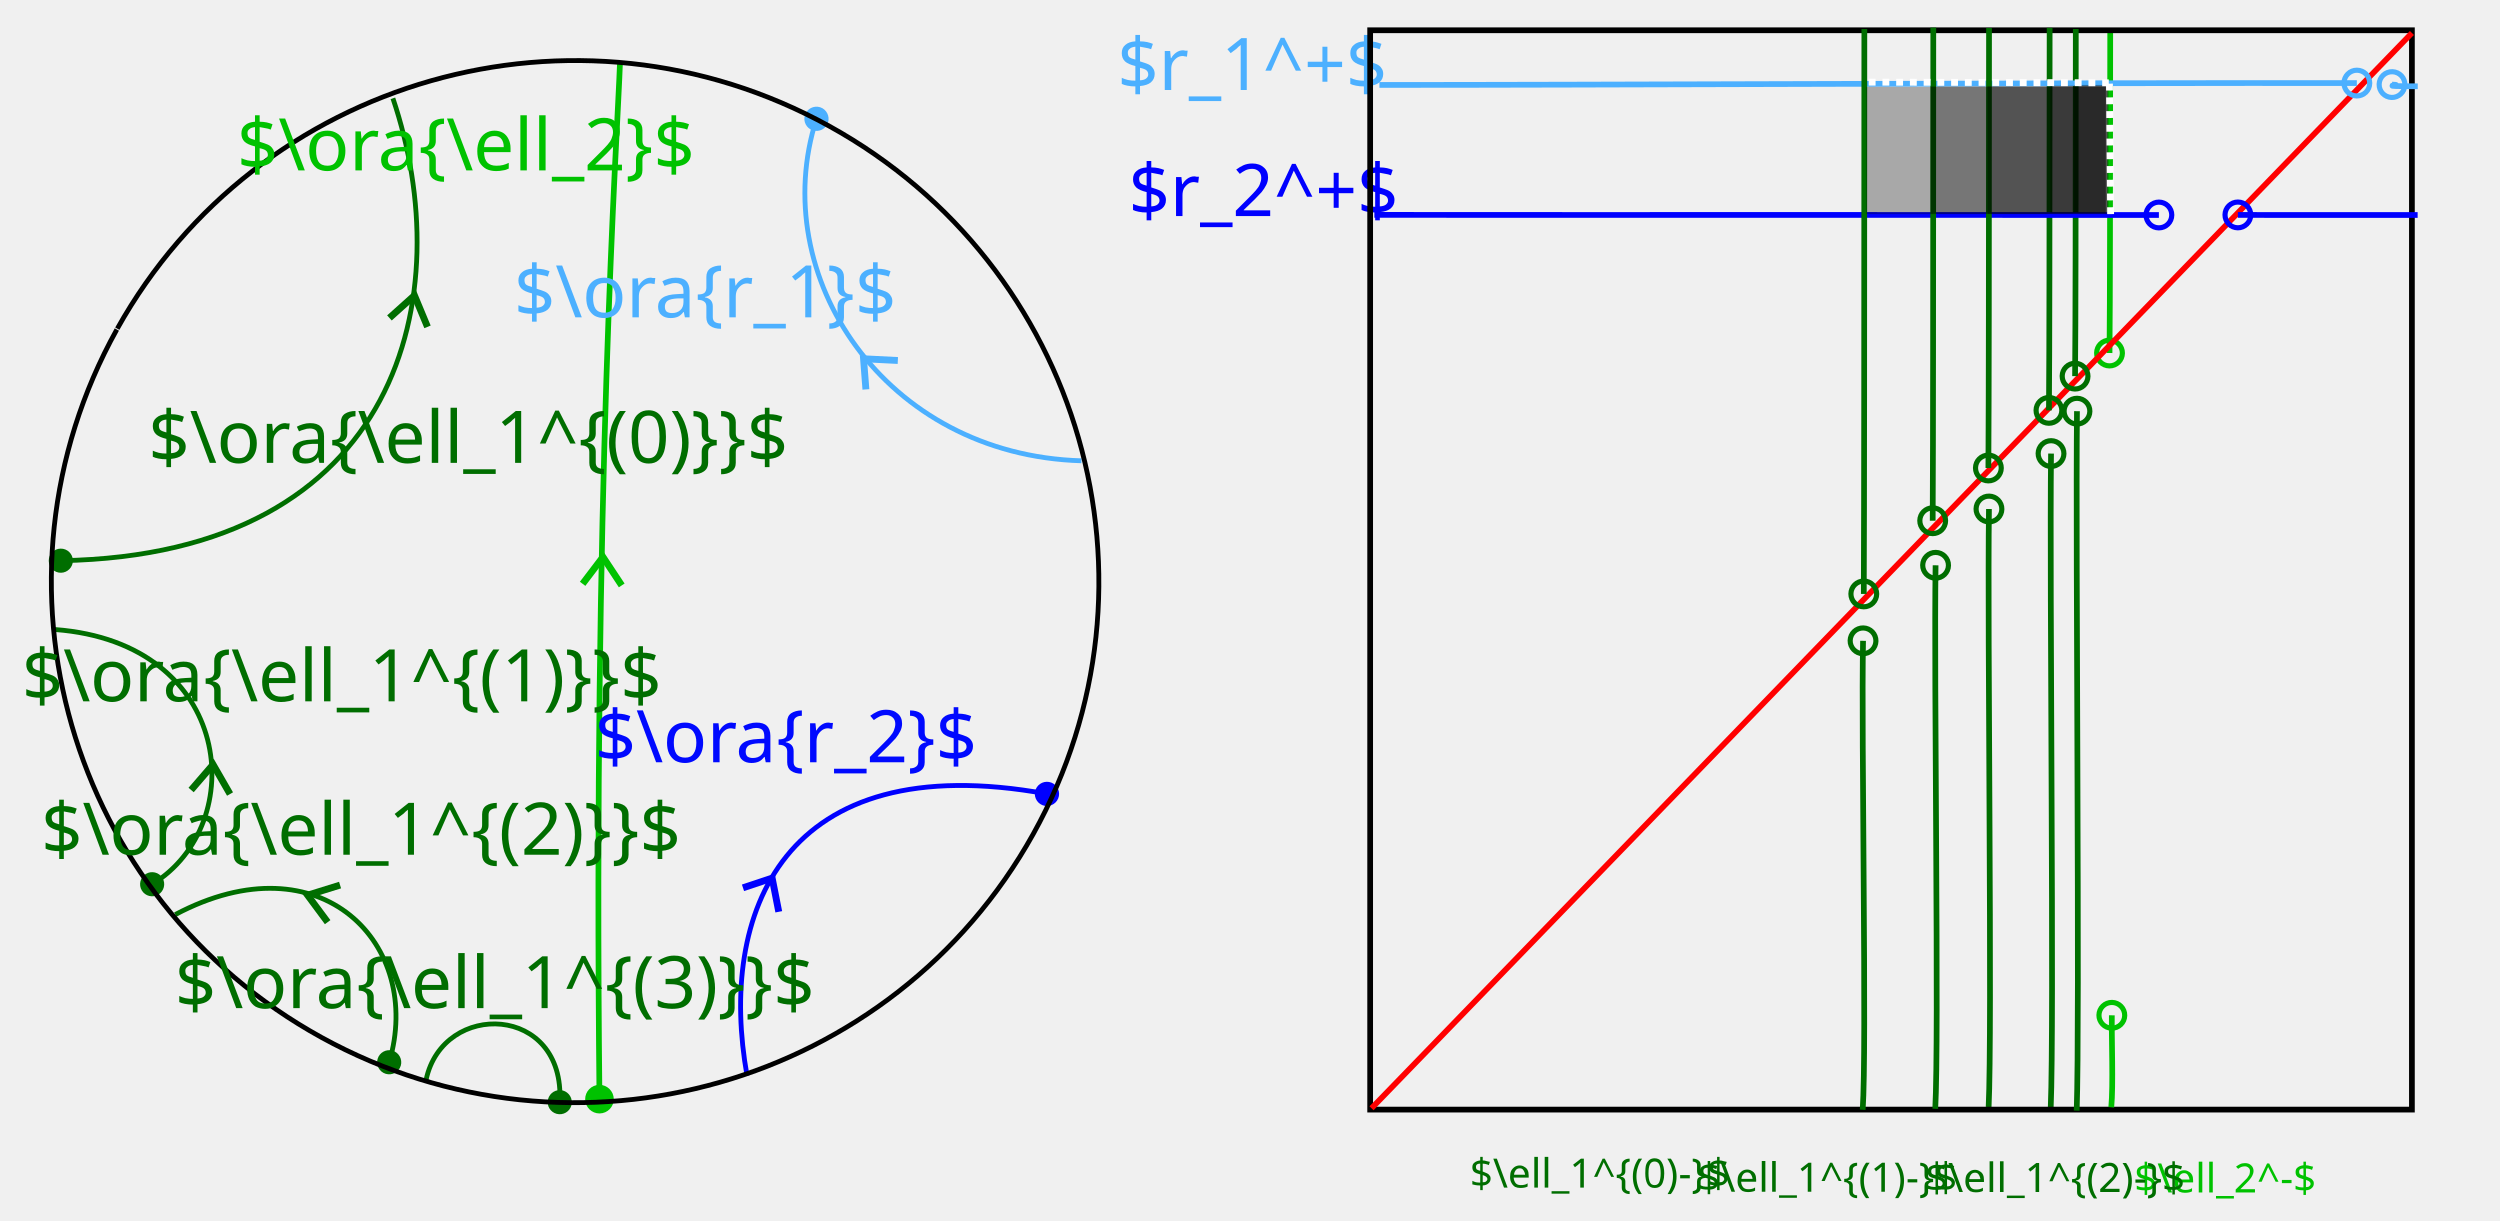
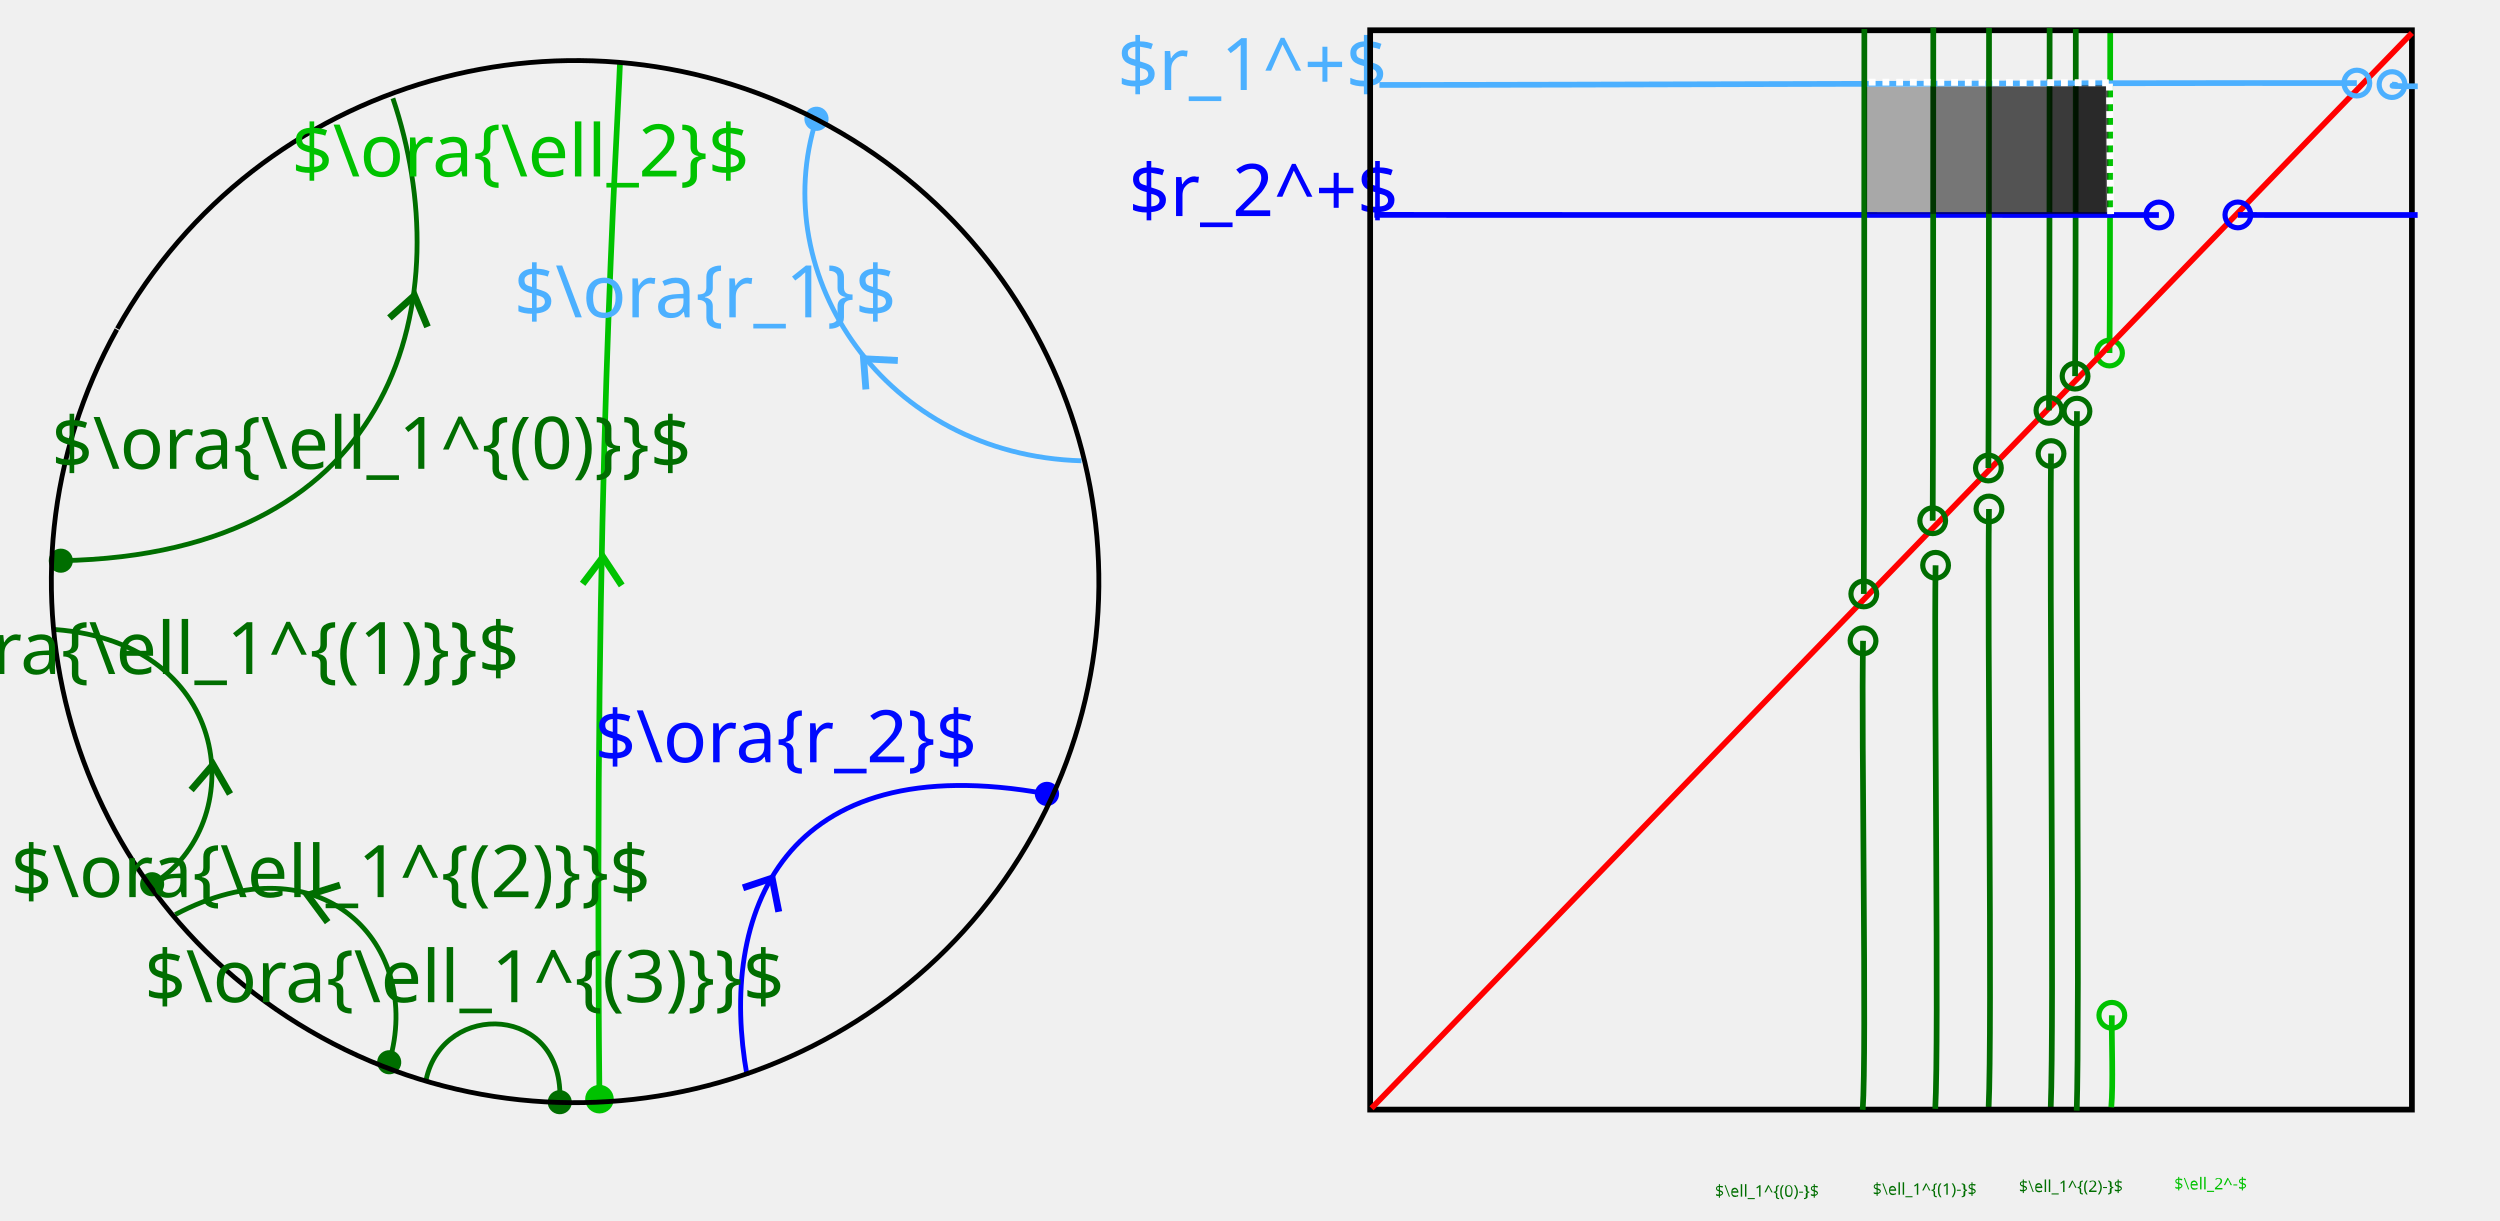
<svg xmlns="http://www.w3.org/2000/svg" width="4.3in" height="2.1in" viewBox="0 0 109.22 53.34" version="1.1" id="svg1">
  <defs id="defs1">
    <clipPath clipPathUnits="userSpaceOnUse" id="clipPath52">
      <path id="path52" style="stroke-width:0.1;stroke-linecap:square;paint-order:markers fill stroke;stop-color:#000000" d="m -880.828,-187.298 h 1640.84 v 73.282 h -1640.84 z" />
    </clipPath>
    <rect x="644.477" y="100.005" width="63.64" height="68.69" id="rect4" />
    <rect x="644.477" y="100.005" width="63.64" height="68.69" id="rect4-5" />
    <rect x="644.477" y="100.005" width="63.64" height="68.69" id="rect4-5-6" />
    <rect x="644.477" y="100.005" width="63.64" height="68.69" id="rect4-5-6-1" />
    <rect x="644.477" y="100.005" width="63.64" height="68.69" id="rect4-5-6-1-0" />
    <rect x="644.477" y="100.005" width="63.64" height="68.69" id="rect4-9" />
    <rect x="644.477" y="100.005" width="63.64" height="68.69" id="rect4-5-6-9" />
    <rect x="644.477" y="100.005" width="63.64" height="68.69" id="rect4-5-6-1-0-8" />
    <marker style="overflow:visible" id="ColoredDot-0" refX="0" refY="0" orient="auto" markerWidth="1" markerHeight="1" viewBox="0 0 1 1" preserveAspectRatio="xMidYMid">
      <path transform="scale(0.45)" style="fill:context-fill;fill-rule:evenodd;stroke:context-stroke;stroke-width:2" d="M 5,0 C 5,2.76 2.76,5 0,5 -2.76,5 -5,2.76 -5,0 c 0,-2.76 2.3,-5 5,-5 2.76,0 5,2.24 5,5 z" id="path20-1" />
    </marker>
    <marker style="overflow:visible" id="marker4-6-8-9-7-7" refX="0" refY="0" orient="auto-start-reverse" markerWidth="1" markerHeight="1" viewBox="0 0 1 1" preserveAspectRatio="xMidYMid">
      <path transform="scale(0.7)" d="M -2,-4 9,0 -2,4 c 2,-2.33 2,-5.66 0,-8 z" style="fill:context-stroke;fill-rule:evenodd;stroke:none" id="path4-9-0-6-7-8" />
    </marker>
    <marker style="overflow:visible" id="ColoredDot-77-1-5" refX="0" refY="0" orient="auto" markerWidth="1" markerHeight="1" viewBox="0 0 1 1" preserveAspectRatio="xMidYMid">
      <path transform="scale(0.45)" style="fill:context-fill;fill-rule:evenodd;stroke:context-stroke;stroke-width:2" d="M 5,0 C 5,2.76 2.76,5 0,5 -2.76,5 -5,2.76 -5,0 c 0,-2.76 2.3,-5 5,-5 2.76,0 5,2.24 5,5 z" id="path20-9-6-6" />
    </marker>
    <marker style="overflow:visible" id="marker4-6-8-6-3" refX="0" refY="0" orient="auto-start-reverse" markerWidth="1" markerHeight="1" viewBox="0 0 1 1" preserveAspectRatio="xMidYMid">
      <path transform="scale(0.7)" d="M -2,-4 9,0 -2,4 c 2,-2.33 2,-5.66 0,-8 z" style="fill:context-stroke;fill-rule:evenodd;stroke:none" id="path4-9-0-3-7" />
    </marker>
    <marker style="overflow:visible" id="ColoredDot-6-5" refX="0" refY="0" orient="auto" markerWidth="1" markerHeight="1" viewBox="0 0 1 1" preserveAspectRatio="xMidYMid">
      <path transform="scale(0.45)" style="fill:context-fill;fill-rule:evenodd;stroke:context-stroke;stroke-width:2" d="M 5,0 C 5,2.76 2.76,5 0,5 -2.76,5 -5,2.76 -5,0 c 0,-2.76 2.3,-5 5,-5 2.76,0 5,2.24 5,5 z" id="path20-7-3" />
    </marker>
    <marker style="overflow:visible" id="marker4" refX="0" refY="0" orient="auto" markerWidth="1" markerHeight="1" viewBox="0 0 1 1" preserveAspectRatio="xMidYMid">
      <path transform="scale(0.45)" style="fill:context-fill;fill-rule:evenodd;stroke:context-stroke;stroke-width:2" d="M 5,0 C 5,2.76 2.76,5 0,5 -2.76,5 -5,2.76 -5,0 c 0,-2.76 2.3,-5 5,-5 2.76,0 5,2.24 5,5 z" id="path4" />
    </marker>
    <marker style="overflow:visible" id="marker4-6-8-9-7-8" refX="0" refY="0" orient="auto-start-reverse" markerWidth="1" markerHeight="1" viewBox="0 0 1 1" preserveAspectRatio="xMidYMid">
      <path transform="scale(0.7)" d="M -2,-4 9,0 -2,4 c 2,-2.33 2,-5.66 0,-8 z" style="fill:context-stroke;fill-rule:evenodd;stroke:none" id="path4-9-0-6-7-9" />
    </marker>
    <marker style="overflow:visible" id="ColoredDot-77-1-1" refX="0" refY="0" orient="auto" markerWidth="1" markerHeight="1" viewBox="0 0 1 1" preserveAspectRatio="xMidYMid">
      <path transform="scale(0.45)" style="fill:context-fill;fill-rule:evenodd;stroke:context-stroke;stroke-width:2" d="M 5,0 C 5,2.76 2.76,5 0,5 -2.76,5 -5,2.76 -5,0 c 0,-2.76 2.3,-5 5,-5 2.76,0 5,2.24 5,5 z" id="path20-9-6-5" />
    </marker>
    <marker style="overflow:visible" id="marker4-6-8-0" refX="0" refY="0" orient="auto-start-reverse" markerWidth="1" markerHeight="1" viewBox="0 0 1 1" preserveAspectRatio="xMidYMid">
      <path transform="scale(0.7)" d="M -2,-4 9,0 -2,4 c 2,-2.33 2,-5.66 0,-8 z" style="fill:context-stroke;fill-rule:evenodd;stroke:none" id="path4-9-0-1" />
    </marker>
    <marker style="overflow:visible" id="Dot" refX="0" refY="0" orient="auto" markerWidth="1" markerHeight="1" viewBox="0 0 1 1" preserveAspectRatio="xMidYMid">
      <path transform="scale(0.5)" style="fill:context-stroke;fill-rule:evenodd;stroke:none" d="M 5,0 C 5,2.76 2.76,5 0,5 -2.76,5 -5,2.76 -5,0 c 0,-2.76 2.3,-5 5,-5 2.76,0 5,2.24 5,5 z" id="path17" />
    </marker>
    <marker style="overflow:visible" id="marker4-6" refX="0" refY="0" orient="auto-start-reverse" markerWidth="1" markerHeight="1" viewBox="0 0 1 1" preserveAspectRatio="xMidYMid">
      <path transform="scale(0.7)" d="M -2,-4 9,0 -2,4 c 2,-2.33 2,-5.66 0,-8 z" style="fill:context-stroke;fill-rule:evenodd;stroke:none" id="path4-9" />
    </marker>
    <marker style="overflow:visible" id="marker4-6-8-9-8" refX="0" refY="0" orient="auto-start-reverse" markerWidth="1" markerHeight="1" viewBox="0 0 1 1" preserveAspectRatio="xMidYMid">
      <path transform="scale(0.7)" d="M -2,-4 9,0 -2,4 c 2,-2.33 2,-5.66 0,-8 z" style="fill:context-stroke;fill-rule:evenodd;stroke:none" id="path4-9-0-6-76" />
    </marker>
    <marker style="overflow:visible" id="ColoredDot-77-2" refX="0" refY="0" orient="auto" markerWidth="1" markerHeight="1" viewBox="0 0 1 1" preserveAspectRatio="xMidYMid">
      <path transform="scale(0.45)" style="fill:context-fill;fill-rule:evenodd;stroke:context-stroke;stroke-width:2" d="M 5,0 C 5,2.76 2.76,5 0,5 -2.76,5 -5,2.76 -5,0 c 0,-2.76 2.3,-5 5,-5 2.76,0 5,2.24 5,5 z" id="path20-9-691" />
    </marker>
    <marker style="overflow:visible" id="Dot-0" refX="0" refY="0" orient="auto" markerWidth="1" markerHeight="1" viewBox="0 0 1 1" preserveAspectRatio="xMidYMid">
      <path transform="scale(0.5)" style="fill:context-stroke;fill-rule:evenodd;stroke:none" d="M 5,0 C 5,2.76 2.76,5 0,5 -2.76,5 -5,2.76 -5,0 c 0,-2.76 2.3,-5 5,-5 2.76,0 5,2.24 5,5 z" id="path17-0" />
    </marker>
    <marker style="overflow:visible" id="marker4-6-8-9-7-7-9" refX="0" refY="0" orient="auto-start-reverse" markerWidth="1" markerHeight="1" viewBox="0 0 1 1" preserveAspectRatio="xMidYMid">
      <path transform="scale(0.7)" d="M -2,-4 9,0 -2,4 c 2,-2.33 2,-5.66 0,-8 z" style="fill:context-stroke;fill-rule:evenodd;stroke:none" id="path4-9-0-6-7-8-1" />
    </marker>
    <marker style="overflow:visible" id="ColoredDot-77-1-5-7" refX="0" refY="0" orient="auto" markerWidth="1" markerHeight="1" viewBox="0 0 1 1" preserveAspectRatio="xMidYMid">
      <path transform="scale(0.45)" style="fill:context-fill;fill-rule:evenodd;stroke:context-stroke;stroke-width:2" d="M 5,0 C 5,2.76 2.76,5 0,5 -2.76,5 -5,2.76 -5,0 c 0,-2.76 2.3,-5 5,-5 2.76,0 5,2.24 5,5 z" id="path20-9-6-6-3" />
    </marker>
    <marker style="overflow:visible" id="marker4-6-8-9-7-8-7" refX="0" refY="0" orient="auto-start-reverse" markerWidth="1" markerHeight="1" viewBox="0 0 1 1" preserveAspectRatio="xMidYMid">
      <path transform="scale(0.7)" d="M -2,-4 9,0 -2,4 c 2,-2.33 2,-5.66 0,-8 z" style="fill:context-stroke;fill-rule:evenodd;stroke:none" id="path4-9-0-6-7-9-9" />
    </marker>
    <marker style="overflow:visible" id="ColoredDot-77-1-1-6" refX="0" refY="0" orient="auto" markerWidth="1" markerHeight="1" viewBox="0 0 1 1" preserveAspectRatio="xMidYMid">
      <path transform="scale(0.45)" style="fill:context-fill;fill-rule:evenodd;stroke:context-stroke;stroke-width:2" d="M 5,0 C 5,2.76 2.76,5 0,5 -2.76,5 -5,2.76 -5,0 c 0,-2.76 2.3,-5 5,-5 2.76,0 5,2.24 5,5 z" id="path20-9-6-5-2" />
    </marker>
    <marker style="overflow:visible" id="marker4-6-8-9-7-8-1" refX="0" refY="0" orient="auto-start-reverse" markerWidth="1" markerHeight="1" viewBox="0 0 1 1" preserveAspectRatio="xMidYMid">
      <path transform="scale(0.7)" d="M -2,-4 9,0 -2,4 c 2,-2.33 2,-5.66 0,-8 z" style="fill:context-stroke;fill-rule:evenodd;stroke:none" id="path4-9-0-6-7-9-7" />
    </marker>
    <marker style="overflow:visible" id="ColoredDot-77-1-1-8" refX="0" refY="0" orient="auto" markerWidth="1" markerHeight="1" viewBox="0 0 1 1" preserveAspectRatio="xMidYMid">
      <path transform="scale(0.45)" style="fill:context-fill;fill-rule:evenodd;stroke:context-stroke;stroke-width:2" d="M 5,0 C 5,2.76 2.76,5 0,5 -2.76,5 -5,2.76 -5,0 c 0,-2.76 2.3,-5 5,-5 2.76,0 5,2.24 5,5 z" id="path20-9-6-5-7" />
    </marker>
    <marker style="overflow:visible" id="marker4-6-8-9-7-8-1-1" refX="0" refY="0" orient="auto-start-reverse" markerWidth="1" markerHeight="1" viewBox="0 0 1 1" preserveAspectRatio="xMidYMid">
      <path transform="scale(0.7)" d="M -2,-4 9,0 -2,4 c 2,-2.33 2,-5.66 0,-8 z" style="fill:context-stroke;fill-rule:evenodd;stroke:none" id="path4-9-0-6-7-9-7-9" />
    </marker>
    <marker style="overflow:visible" id="ColoredDot-77-1-1-8-9" refX="0" refY="0" orient="auto" markerWidth="1" markerHeight="1" viewBox="0 0 1 1" preserveAspectRatio="xMidYMid">
      <path transform="scale(0.45)" style="fill:context-fill;fill-rule:evenodd;stroke:context-stroke;stroke-width:2" d="M 5,0 C 5,2.76 2.76,5 0,5 -2.76,5 -5,2.76 -5,0 c 0,-2.76 2.3,-5 5,-5 2.76,0 5,2.24 5,5 z" id="path20-9-6-5-7-1" />
    </marker>
    <marker style="overflow:visible" id="marker4-6-8-9-7-8-1-1-9" refX="0" refY="0" orient="auto-start-reverse" markerWidth="1" markerHeight="1" viewBox="0 0 1 1" preserveAspectRatio="xMidYMid">
      <path transform="scale(0.7)" d="M -2,-4 9,0 -2,4 c 2,-2.33 2,-5.66 0,-8 z" style="fill:context-stroke;fill-rule:evenodd;stroke:none" id="path4-9-0-6-7-9-7-9-5" />
    </marker>
    <marker style="overflow:visible" id="ColoredDot-77-1-1-8-9-0" refX="0" refY="0" orient="auto" markerWidth="1" markerHeight="1" viewBox="0 0 1 1" preserveAspectRatio="xMidYMid">
      <path transform="scale(0.45)" style="fill:context-fill;fill-rule:evenodd;stroke:context-stroke;stroke-width:2" d="M 5,0 C 5,2.76 2.76,5 0,5 -2.76,5 -5,2.76 -5,0 c 0,-2.76 2.3,-5 5,-5 2.76,0 5,2.24 5,5 z" id="path20-9-6-5-7-1-4" />
    </marker>
    <marker style="overflow:visible" id="marker4-6-8-0-1" refX="0" refY="0" orient="auto-start-reverse" markerWidth="1" markerHeight="1" viewBox="0 0 1 1" preserveAspectRatio="xMidYMid">
      <path transform="scale(0.7)" d="M -2,-4 9,0 -2,4 c 2,-2.33 2,-5.66 0,-8 z" style="fill:context-stroke;fill-rule:evenodd;stroke:none" id="path4-9-0-1-4" />
    </marker>
    <marker style="overflow:visible" id="ColoredDot-0-3" refX="0" refY="0" orient="auto" markerWidth="1" markerHeight="1" viewBox="0 0 1 1" preserveAspectRatio="xMidYMid">
      <path transform="scale(0.45)" style="fill:context-fill;fill-rule:evenodd;stroke:context-stroke;stroke-width:2" d="M 5,0 C 5,2.76 2.76,5 0,5 -2.76,5 -5,2.76 -5,0 c 0,-2.76 2.3,-5 5,-5 2.76,0 5,2.24 5,5 z" id="path20-1-9" />
    </marker>
    <marker style="overflow:visible" id="marker4-6-8-0-9" refX="0" refY="0" orient="auto-start-reverse" markerWidth="1" markerHeight="1" viewBox="0 0 1 1" preserveAspectRatio="xMidYMid">
      <path transform="scale(0.7)" d="M -2,-4 9,0 -2,4 c 2,-2.33 2,-5.66 0,-8 z" style="fill:context-stroke;fill-rule:evenodd;stroke:none" id="path4-9-0-1-2" />
    </marker>
    <marker style="overflow:visible" id="ColoredDot-0-6" refX="0" refY="0" orient="auto" markerWidth="1" markerHeight="1" viewBox="0 0 1 1" preserveAspectRatio="xMidYMid">
      <path transform="scale(0.45)" style="fill:context-fill;fill-rule:evenodd;stroke:context-stroke;stroke-width:2" d="M 5,0 C 5,2.76 2.76,5 0,5 -2.76,5 -5,2.76 -5,0 c 0,-2.76 2.3,-5 5,-5 2.76,0 5,2.24 5,5 z" id="path20-1-0" />
    </marker>
    <marker style="overflow:visible" id="marker4-6-8-0-9-5" refX="0" refY="0" orient="auto-start-reverse" markerWidth="1" markerHeight="1" viewBox="0 0 1 1" preserveAspectRatio="xMidYMid">
      <path transform="scale(0.7)" d="M -2,-4 9,0 -2,4 c 2,-2.33 2,-5.66 0,-8 z" style="fill:context-stroke;fill-rule:evenodd;stroke:none" id="path4-9-0-1-2-5" />
    </marker>
    <marker style="overflow:visible" id="ColoredDot-0-6-9" refX="0" refY="0" orient="auto" markerWidth="1" markerHeight="1" viewBox="0 0 1 1" preserveAspectRatio="xMidYMid">
      <path transform="scale(0.45)" style="fill:context-fill;fill-rule:evenodd;stroke:context-stroke;stroke-width:2" d="M 5,0 C 5,2.76 2.76,5 0,5 -2.76,5 -5,2.76 -5,0 c 0,-2.76 2.3,-5 5,-5 2.76,0 5,2.24 5,5 z" id="path20-1-0-2" />
    </marker>
    <marker style="overflow:visible" id="marker4-6-8-0-5" refX="0" refY="0" orient="auto-start-reverse" markerWidth="1" markerHeight="1" viewBox="0 0 1 1" preserveAspectRatio="xMidYMid">
      <path transform="scale(0.7)" d="M -2,-4 9,0 -2,4 c 2,-2.33 2,-5.66 0,-8 z" style="fill:context-stroke;fill-rule:evenodd;stroke:none" id="path4-9-0-1-3" />
    </marker>
    <marker style="overflow:visible" id="ColoredDot-0-1" refX="0" refY="0" orient="auto" markerWidth="1" markerHeight="1" viewBox="0 0 1 1" preserveAspectRatio="xMidYMid">
      <path transform="scale(0.45)" style="fill:context-fill;fill-rule:evenodd;stroke:context-stroke;stroke-width:2" d="M 5,0 C 5,2.76 2.76,5 0,5 -2.76,5 -5,2.76 -5,0 c 0,-2.76 2.3,-5 5,-5 2.76,0 5,2.24 5,5 z" id="path20-1-8" />
    </marker>
    <marker style="overflow:visible" id="Dot-2" refX="0" refY="0" orient="auto" markerWidth="1" markerHeight="1" viewBox="0 0 1 1" preserveAspectRatio="xMidYMid">
      <path transform="scale(0.5)" style="fill:context-stroke;fill-rule:evenodd;stroke:none" d="M 5,0 C 5,2.76 2.76,5 0,5 -2.76,5 -5,2.76 -5,0 c 0,-2.76 2.3,-5 5,-5 2.76,0 5,2.24 5,5 z" id="path17-7" />
    </marker>
    <marker style="overflow:visible" id="Dot-2-1" refX="0" refY="0" orient="auto" markerWidth="1" markerHeight="1" viewBox="0 0 1 1" preserveAspectRatio="xMidYMid">
      <path transform="scale(0.5)" style="fill:context-stroke;fill-rule:evenodd;stroke:none" d="M 5,0 C 5,2.76 2.76,5 0,5 -2.76,5 -5,2.76 -5,0 c 0,-2.76 2.3,-5 5,-5 2.76,0 5,2.24 5,5 z" id="path17-7-4" />
    </marker>
    <marker style="overflow:visible" id="Dot-2-1-3" refX="0" refY="0" orient="auto" markerWidth="1" markerHeight="1" viewBox="0 0 1 1" preserveAspectRatio="xMidYMid">
      <path transform="scale(0.5)" style="fill:context-stroke;fill-rule:evenodd;stroke:none" d="M 5,0 C 5,2.76 2.76,5 0,5 -2.76,5 -5,2.76 -5,0 c 0,-2.76 2.3,-5 5,-5 2.76,0 5,2.24 5,5 z" id="path17-7-4-2" />
    </marker>
  </defs>
  <g id="layer1" transform="translate(-12.10939,6.048508)">
    <path style="fill:none;stroke:#006e00;stroke-width:0.211;stroke-dasharray:none;stroke-opacity:1;marker-end:url(#Dot)" d="M 29.274,-1.754 C 32.16,6.783 29.708,18.184 14.767,18.447" id="path3-6" />
    <path style="fill:none;stroke:#006e00;stroke-width:0.211;stroke-dasharray:none;stroke-opacity:1;marker-end:url(#Dot-2)" d="m 14.508,21.454 c 7.844,0.586 8.526,8.526 4.249,11.128" id="path3-6-0" />
    <path style="fill:none;stroke:#006e00;stroke-width:0.211;stroke-dasharray:none;stroke-opacity:1;marker-end:url(#Dot-2-1)" d="m 19.766,33.908 c 6.394,-3.39 10.864,1.323 9.347,6.451" id="path3-6-0-7" />
    <path style="fill:none;stroke:#006e00;stroke-width:0.211;stroke-dasharray:none;stroke-opacity:1;marker-end:url(#Dot-2-1-3)" d="m 30.725,41.124 c 0.735,-3.483 6.094,-3.307 5.839,0.979" id="path3-6-0-7-5" />
    <path style="fill:none;fill-opacity:1;stroke:#00c200;stroke-width:0.25;stroke-dasharray:none;stroke-opacity:1;marker-mid:url(#marker4-6);marker-end:url(#Dot-0)" d="M 39.198,-3.372 C 39.082,-0.003 38.02,15.21 38.299,41.971" id="path3-6-2" />
    <path style="fill:none;fill-opacity:1;stroke:#006e00;stroke-width:0.25;stroke-dasharray:none;stroke-opacity:1;marker-mid:url(#marker4-6-8-0);marker-end:url(#ColoredDot-0);stroke-dashoffset:0" d="m 101.702,42.326 c 0.154,-3.775 -0.057,-22.61 0.013,-28.559" id="path3-6-2-6-4" />
    <path style="fill:none;fill-opacity:1;stroke:#006e00;stroke-width:0.25;stroke-dasharray:none;stroke-opacity:1;marker-mid:url(#marker4-6-8-0-1);marker-end:url(#ColoredDot-0-3);stroke-dashoffset:0" d="m 98.989,42.316 c 0.161,-3.453 -0.06,-20.684 0.014,-26.127" id="path3-6-2-6-4-1" />
    <path style="fill:none;fill-opacity:1;stroke:#00c200;stroke-width:0.25;stroke-dasharray:none;stroke-opacity:1;marker-mid:url(#marker4-6-8-9-8);marker-end:url(#ColoredDot-77-2)" d="m 104.301,-4.79 c -0.008,8.511 -0.008,11.439 -0.031,14.164" id="path3-6-2-6-9-98" />
    <path style="fill:none;stroke:#4cb0ff;stroke-width:0.212;stroke-dasharray:none;stroke-opacity:1;marker-start:url(#Dot);marker-mid:url(#marker4);marker-end:" d="M 47.78,-0.858 C 45.577,6.002 50.756,13.833 59.355,14.083" id="path4-0-1" />
    <path style="fill:none;stroke:#0000ff;stroke-width:0.212;stroke-dasharray:none;stroke-opacity:1;marker-start:url(#Dot);marker-mid:url(#marker4-6);marker-end:" d="M 57.849,28.636 C 46.263,26.522 43.478,33.888 44.746,40.942" id="path4-0-1-6" />
    <path style="fill:none;stroke:#000000;stroke-width:0.211;stroke-dasharray:none;stroke-opacity:1" id="path15-3" d="M -17.214,8.347 A 22.878,22.76 0 0 1 -26.153,39.273 22.878,22.76 0 0 1 -57.245,30.395 22.878,22.76 0 0 1 -48.335,-0.54 22.878,22.76 0 0 1 -17.234,8.31" transform="scale(-1,1)" />
    <text xml:space="preserve" style="font-style:normal;font-weight:normal;font-size:3.175px;line-height:1.25;font-family:sans-serif;text-align:center;text-anchor:middle;fill:#4cb0ff;fill-opacity:1;stroke:none;stroke-width:0.074" x="44.973" y="7.815" id="text1461-1-6">
      <tspan id="tspan1459-1-8" x="44.973" y="7.815" style="font-size:3.175px;text-align:center;text-anchor:middle;fill:#4cb0ff;fill-opacity:1;stroke-width:0.074">$\ora{r_1}$</tspan>
    </text>
    <text xml:space="preserve" style="font-style:normal;font-weight:normal;font-size:3.175px;line-height:1.25;font-family:sans-serif;text-align:center;text-anchor:middle;fill:#4cb0ff;fill-opacity:1;stroke:none;stroke-width:0.074" x="68.878" y="-2.118" id="text1461-1-6-4">
      <tspan id="tspan1459-1-8-0" x="68.878" y="-2.118" style="font-size:3.175px;text-align:center;text-anchor:middle;fill:#4cb0ff;fill-opacity:1;stroke-width:0.074">$r_1^+$</tspan>
    </text>
    <text xml:space="preserve" style="font-style:normal;font-weight:normal;font-size:3.175px;line-height:1.25;font-family:sans-serif;text-align:center;text-anchor:middle;fill:#0000ff;fill-opacity:1;stroke:none;stroke-width:0.074" x="69.372" y="3.391" id="text1461-1-6-4-8">
      <tspan id="tspan1459-1-8-0-5" x="69.372" y="3.391" style="font-size:3.175px;text-align:center;text-anchor:middle;fill:#0000ff;fill-opacity:1;stroke-width:0.074">$r_2^+$</tspan>
    </text>
-     <text xml:space="preserve" style="font-style:normal;font-weight:normal;font-size:3.175px;line-height:1.25;font-family:sans-serif;text-align:center;text-anchor:middle;fill:#00c200;fill-opacity:1;stroke:none;stroke-width:0.074;stroke-dasharray:none" x="34.523" y="1.393" id="text1461-1-6-5">
-       <tspan id="tspan1459-1-8-9" x="34.523" y="1.393" style="font-size:3.175px;text-align:center;text-anchor:middle;fill:#00c200;fill-opacity:1;stroke-width:0.074;stroke-dasharray:none">$\ora{\ell_2}$</tspan>
-     </text>
-     <text xml:space="preserve" style="font-style:normal;font-weight:normal;font-size:3.175px;line-height:1.25;font-family:sans-serif;text-align:center;text-anchor:middle;fill:#006e00;fill-opacity:1;stroke:none;stroke-width:0.074" x="34.627" y="14.169" id="text1461-1-6-5-35">
-       <tspan id="tspan1459-1-8-9-8" x="34.627" y="14.169" style="font-size:3.175px;text-align:center;text-anchor:middle;fill:#006e00;fill-opacity:1;stroke-width:0.074">$\ora{\ell_1^{(0)}}$</tspan>
-     </text>
-     <text xml:space="preserve" style="font-style:normal;font-weight:normal;font-size:3.175px;line-height:1.25;font-family:sans-serif;text-align:center;text-anchor:middle;fill:#006e00;fill-opacity:1;stroke:none;stroke-width:0.074" x="29.097" y="24.589" id="text1461-1-6-5-35-7">
-       <tspan id="tspan1459-1-8-9-8-7" x="29.097" y="24.589" style="font-size:3.175px;text-align:center;text-anchor:middle;fill:#006e00;fill-opacity:1;stroke-width:0.074">$\ora{\ell_1^{(1)}}$</tspan>
-     </text>
-     <text xml:space="preserve" style="font-style:normal;font-weight:normal;font-size:3.175px;line-height:1.25;font-family:sans-serif;text-align:center;text-anchor:middle;fill:#006e00;fill-opacity:1;stroke:none;stroke-width:0.074" x="29.94" y="31.293" id="text1461-1-6-5-35-7-4">
-       <tspan id="tspan1459-1-8-9-8-7-5" x="29.94" y="31.293" style="font-size:3.175px;text-align:center;text-anchor:middle;fill:#006e00;fill-opacity:1;stroke-width:0.074">$\ora{\ell_1^{(2)}}$</tspan>
-     </text>
-     <text xml:space="preserve" style="font-style:normal;font-weight:normal;font-size:3.175px;line-height:1.25;font-family:sans-serif;text-align:center;text-anchor:middle;fill:#006e00;fill-opacity:1;stroke:none;stroke-width:0.074" x="35.782" y="37.997" id="text1461-1-6-5-35-7-4-5">
-       <tspan id="tspan1459-1-8-9-8-7-5-9" x="35.782" y="37.997" style="font-size:3.175px;text-align:center;text-anchor:middle;fill:#006e00;fill-opacity:1;stroke-width:0.074">$\ora{\ell_1^{(3)}}$</tspan>
-     </text>
-     <text xml:space="preserve" style="font-style:normal;font-weight:normal;font-size:1.764px;line-height:1.25;font-family:sans-serif;text-align:center;text-anchor:middle;fill:#00c200;fill-opacity:1;stroke:none;stroke-width:0.074" x="110.473" y="46.047" id="text1461-1-6-5-3">
-       <tspan id="tspan1459-1-8-9-5" x="110.473" y="46.047" style="font-size:1.764px;text-align:center;text-anchor:middle;fill:#00c200;fill-opacity:1;stroke-width:0.074">$\ell_2^-$</tspan>
-     </text>
-     <text xml:space="preserve" style="font-style:normal;font-weight:normal;font-size:1.764px;line-height:1.25;font-family:sans-serif;text-align:center;text-anchor:middle;fill:#006e00;fill-opacity:1;stroke:none;stroke-width:0.074" x="83.15" y="45.836" id="text1461-1-6-5-3-4">
-       <tspan x="83.15" y="45.836" style="font-size:1.764px;text-align:center;text-anchor:middle;fill:#006e00;fill-opacity:1;stroke-width:0.074" id="tspan9">$\ell_1^{(0)-}$</tspan>
-     </text>
-     <text xml:space="preserve" style="font-style:normal;font-weight:normal;font-size:1.764px;line-height:1.25;font-family:sans-serif;text-align:center;text-anchor:middle;fill:#006e00;fill-opacity:1;stroke:none;stroke-width:0.074" x="93.085" y="46.016" id="text1461-1-6-5-3-4-6">
-       <tspan x="93.085" y="46.016" style="font-size:1.764px;text-align:center;text-anchor:middle;fill:#006e00;fill-opacity:1;stroke-width:0.074" id="tspan9-3">$\ell_1^{(1)-}$</tspan>
-     </text>
-     <text xml:space="preserve" style="font-style:normal;font-weight:normal;font-size:1.764px;line-height:1.25;font-family:sans-serif;text-align:center;text-anchor:middle;fill:#006e00;fill-opacity:1;stroke:none;stroke-width:0.074" x="103.041" y="46.028" id="text1461-1-6-5-3-4-6-4">
-       <tspan x="103.041" y="46.028" style="font-size:1.764px;text-align:center;text-anchor:middle;fill:#006e00;fill-opacity:1;stroke-width:0.074" id="tspan9-3-7">$\ell_1^{(2)-}$</tspan>
+     <text xml:space="preserve" style="font-style:normal;font-weight:normal;font-size:3.175px;line-height:1.25;font-family:sans-serif;text-align:center;text-anchor:middle;fill:#00c200;fill-opacity:1;stroke:none;stroke-width:0.074;stroke-dasharray:none" x="36.904" y="1.658" id="text1461-1-6-5">
+       <tspan id="tspan1459-1-8-9" x="36.904" y="1.658" style="font-size:3.175px;text-align:center;text-anchor:middle;fill:#00c200;fill-opacity:1;stroke-width:0.074;stroke-dasharray:none">$\ora{\ell_2}$</tspan>
+     </text>
+     <text xml:space="preserve" style="font-style:normal;font-weight:normal;font-size:3.175px;line-height:1.25;font-family:sans-serif;text-align:center;text-anchor:middle;fill:#006e00;fill-opacity:1;stroke:none;stroke-width:0.074" x="30.394" y="14.433" id="text1461-1-6-5-35">
+       <tspan id="tspan1459-1-8-9-8" x="30.394" y="14.433" style="font-size:3.175px;text-align:center;text-anchor:middle;fill:#006e00;fill-opacity:1;stroke-width:0.074">$\ora{\ell_1^{(0)}}$</tspan>
+     </text>
+     <text xml:space="preserve" style="font-style:normal;font-weight:normal;font-size:3.175px;line-height:1.25;font-family:sans-serif;text-align:center;text-anchor:middle;fill:#006e00;fill-opacity:1;stroke:none;stroke-width:0.074" x="22.879" y="23.398" id="text1461-1-6-5-35-7">
+       <tspan id="tspan1459-1-8-9-8-7" x="22.879" y="23.398" style="font-size:3.175px;text-align:center;text-anchor:middle;fill:#006e00;fill-opacity:1;stroke-width:0.074">$\ora{\ell_1^{(1)}}$</tspan>
+     </text>
+     <text xml:space="preserve" style="font-style:normal;font-weight:normal;font-size:3.175px;line-height:1.25;font-family:sans-serif;text-align:center;text-anchor:middle;fill:#006e00;fill-opacity:1;stroke:none;stroke-width:0.074" x="28.617" y="33.145" id="text1461-1-6-5-35-7-4">
+       <tspan id="tspan1459-1-8-9-8-7-5" x="28.617" y="33.145" style="font-size:3.175px;text-align:center;text-anchor:middle;fill:#006e00;fill-opacity:1;stroke-width:0.074">$\ora{\ell_1^{(2)}}$</tspan>
+     </text>
+     <text xml:space="preserve" style="font-style:normal;font-weight:normal;font-size:3.175px;line-height:1.25;font-family:sans-serif;text-align:center;text-anchor:middle;fill:#006e00;fill-opacity:1;stroke:none;stroke-width:0.074" x="34.459" y="37.732" id="text1461-1-6-5-35-7-4-5">
+       <tspan id="tspan1459-1-8-9-8-7-5-9" x="34.459" y="37.732" style="font-size:3.175px;text-align:center;text-anchor:middle;fill:#006e00;fill-opacity:1;stroke-width:0.074">$\ora{\ell_1^{(3)}}$</tspan>
+     </text>
+     <text xml:space="preserve" style="font-style:normal;font-weight:normal;font-size:0.706px;line-height:1.25;font-family:sans-serif;text-align:center;text-anchor:middle;fill:#00c200;fill-opacity:1;stroke:none;stroke-width:0.074" x="109.15" y="45.915" id="text1461-1-6-5-3">
+       <tspan id="tspan1459-1-8-9-5" x="109.15" y="45.915" style="font-size:0.706px;text-align:center;text-anchor:middle;fill:#00c200;fill-opacity:1;stroke-width:0.074">$\ell_2^-$</tspan>
+     </text>
+     <text xml:space="preserve" style="font-style:normal;font-weight:normal;font-size:0.706px;line-height:1.25;font-family:sans-serif;text-align:center;text-anchor:middle;fill:#006e00;fill-opacity:1;stroke:none;stroke-width:0.074" x="89.765" y="46.233" id="text1461-1-6-5-3-4">
+       <tspan x="89.765" y="46.233" style="font-size:0.706px;text-align:center;text-anchor:middle;fill:#006e00;fill-opacity:1;stroke-width:0.074" id="tspan9">$\ell_1^{(0)-}$</tspan>
+     </text>
+     <text xml:space="preserve" style="font-style:normal;font-weight:normal;font-size:0.706px;line-height:1.25;font-family:sans-serif;text-align:center;text-anchor:middle;fill:#006e00;fill-opacity:1;stroke:none;stroke-width:0.074" x="96.657" y="46.148" id="text1461-1-6-5-3-4-6">
+       <tspan x="96.657" y="46.148" style="font-size:0.706px;text-align:center;text-anchor:middle;fill:#006e00;fill-opacity:1;stroke-width:0.074" id="tspan9-3">$\ell_1^{(1)-}$</tspan>
+     </text>
+     <text xml:space="preserve" style="font-style:normal;font-weight:normal;font-size:0.706px;line-height:1.25;font-family:sans-serif;text-align:center;text-anchor:middle;fill:#006e00;fill-opacity:1;stroke:none;stroke-width:0.074" x="103.041" y="46.028" id="text1461-1-6-5-3-4-6-4">
+       <tspan x="103.041" y="46.028" style="text-align:center;text-anchor:middle;fill:#006e00;fill-opacity:1;stroke-width:0.074;font-size:0.706px" id="tspan9-3-7">$\ell_1^{(2)-}$</tspan>
    </text>
    <text xml:space="preserve" style="font-style:normal;font-weight:normal;font-size:3.175px;line-height:1.25;font-family:sans-serif;text-align:center;text-anchor:middle;fill:#0009ff;fill-opacity:1;stroke:none;stroke-width:0.074" x="48.5" y="27.254" id="text1461-1-6-8">
      <tspan id="tspan1459-1-8-4" x="48.5" y="27.254" style="font-size:3.175px;text-align:center;text-anchor:middle;fill:#0009ff;fill-opacity:1;stroke-width:0.074">$\ora{r_2}$</tspan>
    </text>
    <rect style="fill:none;fill-opacity:1;stroke:#000000;stroke-width:0.25;stroke-dasharray:none;stroke-opacity:1" id="rect8-5" width="47.154" height="45.512" x="-42.428" y="-117.481" transform="matrix(0,-1,-1,0,0,0)" />
    <path style="fill:none;fill-opacity:1;stroke:#ff0000;stroke-width:0.25;stroke-dasharray:none;stroke-opacity:1" d="M 72.028,42.37 117.481,-4.608" id="path16" />
    <path d="m 102.836,42.473 c 0.139,-4.039 -0.052,-24.192 0.012,-30.558" style="fill:none;fill-opacity:1;stroke:#006e00;stroke-width:0.25;stroke-dasharray:none;stroke-opacity:1;marker-mid:url(#marker4-6-8-0);marker-end:url(#ColoredDot-0);stroke-dashoffset:0" id="path18" />
    <path d="m 104.347,42.326 c 0.09,-0.964 0.009,-2.994 0.024,-4.018" style="fill:none;fill-opacity:1;stroke:#00c200;stroke-width:0.25;stroke-dasharray:none;stroke-opacity:1;marker-mid:url(#marker4-6-8-0-5);marker-end:url(#ColoredDot-0-1)" id="path18-7" />
    <path style="fill:none;fill-opacity:1;stroke:#006e00;stroke-width:0.25;stroke-dasharray:none;stroke-opacity:1;marker-mid:url(#marker4-6-8-9-7-8);marker-end:url(#ColoredDot-77-1-1);stroke-dashoffset:0" d="m 102.797,-4.782 c -0.008,9.113 -0.008,12.248 -0.032,15.166" id="path3-6-2-6-9-9-1" />
    <path style="fill:none;fill-opacity:1;stroke:#006e00;stroke-width:0.25;stroke-dasharray:none;stroke-opacity:1;marker-mid:url(#marker4-6-8-9-7-8-7);marker-end:url(#ColoredDot-77-1-1-6);stroke-dashoffset:0" d="m 101.654,-4.83 c -0.008,10.04 -0.007,13.495 -0.03,16.71" id="path3-6-2-6-9-9-1-7" />
    <path style="fill:none;fill-opacity:1;stroke:#0000ff;stroke-width:0.25;stroke-dasharray:none;stroke-opacity:1;marker-mid:url(#marker4-6-8-6-3);marker-end:url(#ColoredDot-6-5)" d="m 72.153,3.339 c 10.67,0.011 26.333,-0.004 34.274,0.005" id="path3-6-2-6-6" />
    <path d="m 72.374,-2.338 c 7.357,0.008 31.604,-0.1 42.701,-0.081" style="fill:none;fill-opacity:1;stroke:#4cb0ff;stroke-width:0.25;stroke-dasharray:none;stroke-opacity:1;marker-mid:url(#marker4-6-8-6-3);marker-end:url(#ColoredDot-6-5);stroke-dashoffset:0" id="path19" />
    <path style="fill:none;fill-opacity:1;stroke:#4cb0ff;stroke-width:0.25;stroke-dasharray:none;stroke-opacity:1;marker-mid:url(#marker4-6-8-9-7-7);marker-end:url(#ColoredDot-77-1-5)" d="m 117.736,-2.278 c -2.109,-0.007 -0.448,-0.053 -1.124,-0.075" id="path3-6-2-6-9-9-3" />
    <path style="fill:none;fill-opacity:1;stroke:#0000ff;stroke-width:0.25;stroke-dasharray:none;stroke-opacity:1;marker-mid:url(#marker4-6-8-9-7-7-9);marker-end:url(#ColoredDot-77-1-5-7)" d="m 117.731,3.345 c -6.592,-0.003 -5.742,0.006 -7.853,-0.004" id="path3-6-2-6-9-9-3-4" />
    <path style="fill:none;fill-opacity:1;stroke:#006e00;stroke-width:0.25;stroke-dasharray:none;stroke-opacity:1;marker-mid:url(#marker4-6-8-9-7-8-1);marker-end:url(#ColoredDot-77-1-1-8);stroke-dashoffset:0" d="m 99.006,-4.824 c -0.007,11.549 -0.007,15.523 -0.028,19.221" id="path3-6-2-6-9-9-1-3" />
    <path style="fill:none;fill-opacity:1;stroke:#006e00;stroke-width:0.25;stroke-dasharray:none;stroke-opacity:1;marker-mid:url(#marker4-6-8-9-7-8-1-1);marker-end:url(#ColoredDot-77-1-1-8-9);stroke-dashoffset:0" d="m 96.571,-4.844 c -0.007,12.945 -0.006,17.399 -0.026,21.545" id="path3-6-2-6-9-9-1-3-6" />
    <path style="fill:none;fill-opacity:1;stroke:#006e00;stroke-width:0.25;stroke-dasharray:none;stroke-opacity:1;marker-mid:url(#marker4-6-8-9-7-8-1-1-9);marker-end:url(#ColoredDot-77-1-1-8-9-0);stroke-dashoffset:0" d="m 93.559,-4.78 c -0.006,14.829 -0.006,19.931 -0.024,24.679" id="path3-6-2-6-9-9-1-3-6-5" />
    <path style="fill:none;fill-opacity:1;stroke:#006e00;stroke-width:0.25;stroke-dasharray:none;stroke-opacity:1;marker-mid:url(#marker4-6-8-0-9);marker-end:url(#ColoredDot-0-6);stroke-dashoffset:0" d="m 96.657,42.394 c 0.169,-3.139 -0.063,-18.799 0.014,-23.746" id="path3-6-2-6-4-6" />
    <path style="fill:none;fill-opacity:1;stroke:#006e00;stroke-width:0.25;stroke-dasharray:none;stroke-opacity:1;marker-mid:url(#marker4-6-8-0-9-5);marker-end:url(#ColoredDot-0-6-9);stroke-dashoffset:0" d="m 93.487,42.436 c 0.182,-2.708 -0.068,-16.22 0.015,-20.488" id="path3-6-2-6-4-6-8" />
    <rect style="fill:#000000;fill-opacity:0.299;stroke:none;stroke-width:0.562;stroke-dasharray:none;stroke-opacity:1" id="rect9" width="5.562" height="10.584" x="-3.306" y="-104.229" transform="matrix(0,-1,-1,0,0,0)" />
    <rect style="fill:#000000;fill-opacity:0.299;stroke:none;stroke-width:0.48;stroke-dasharray:none;stroke-opacity:1" id="rect9-5" width="5.562" height="7.706" x="-3.289" y="-104.163" transform="matrix(0,-1,-1,0,0,0)" />
    <rect style="fill:#000000;fill-opacity:0.299;stroke:none;stroke-width:0.392;stroke-dasharray:none;stroke-opacity:1" id="rect9-5-7" width="5.562" height="5.143" x="-3.289" y="-104.097" transform="matrix(0,-1,-1,0,0,0)" />
    <rect style="fill:#000000;fill-opacity:0.299;stroke:none;stroke-width:0.269;stroke-dasharray:none;stroke-opacity:1" id="rect9-5-7-3" width="5.562" height="2.431" x="-3.256" y="-104.113" transform="matrix(0,-1,-1,0,0,0)" />
    <rect style="fill:#000000;fill-opacity:0.299;stroke:none;stroke-width:0.21;stroke-dasharray:none;stroke-opacity:1" id="rect9-5-7-3-6" width="5.562" height="1.472" x="-3.223" y="-104.196" transform="matrix(0,-1,-1,0,0,0)" />
    <path style="fill:none;stroke:#00c200;stroke-width:0.3;stroke-dasharray:none;stroke-opacity:1" d="m 37.563,19.457 0.889,-1.169 0.819,1.239" id="path2" />
    <path style="fill:none;stroke:#006e00;stroke-width:0.3;stroke-dasharray:none;stroke-opacity:1" d="m 29.123,7.841 1.093,-0.981 0.57,1.372" id="path2-2" />
    <path style="fill:none;stroke:#006e00;stroke-width:0.3;stroke-dasharray:none;stroke-opacity:1" d="m 20.459,28.465 0.959,-1.112 0.741,1.288" id="path2-5" />
    <path style="fill:none;stroke:#006e00;stroke-width:0.3;stroke-dasharray:none;stroke-opacity:1" d="m 26.424,34.239 -0.876,-1.179 1.418,-0.441" id="path2-4" />
    <path style="fill:none;stroke:#0000ff;stroke-width:0.3;stroke-dasharray:none;stroke-opacity:1" d="m 46.132,33.786 -0.289,-1.472 -1.274,0.424" id="path1-0" />
    <path style="fill:none;stroke:#4cb0ff;stroke-width:0.3;stroke-dasharray:none;stroke-opacity:1" d="m 51.334,9.701 -1.498,-0.076 0.103,1.339" id="path1-0-6" />
    <path style="fill:none;fill-opacity:0.283;stroke:#ffffff;stroke-width:0.3;stroke-dasharray:0.3, 0.3;stroke-dashoffset:0;stroke-opacity:1" d="m 93.75,-2.46 10.488,0.029" id="path9-4-9" />
    <path style="fill:none;fill-opacity:0.283;stroke:#ffffff;stroke-width:0.3;stroke-dasharray:0.3, 0.3;stroke-dashoffset:0;stroke-opacity:1;marker-start:" d="m 104.267,-2.394 0.053,5.932" id="path9-4-9-1" />
  </g>
</svg>
